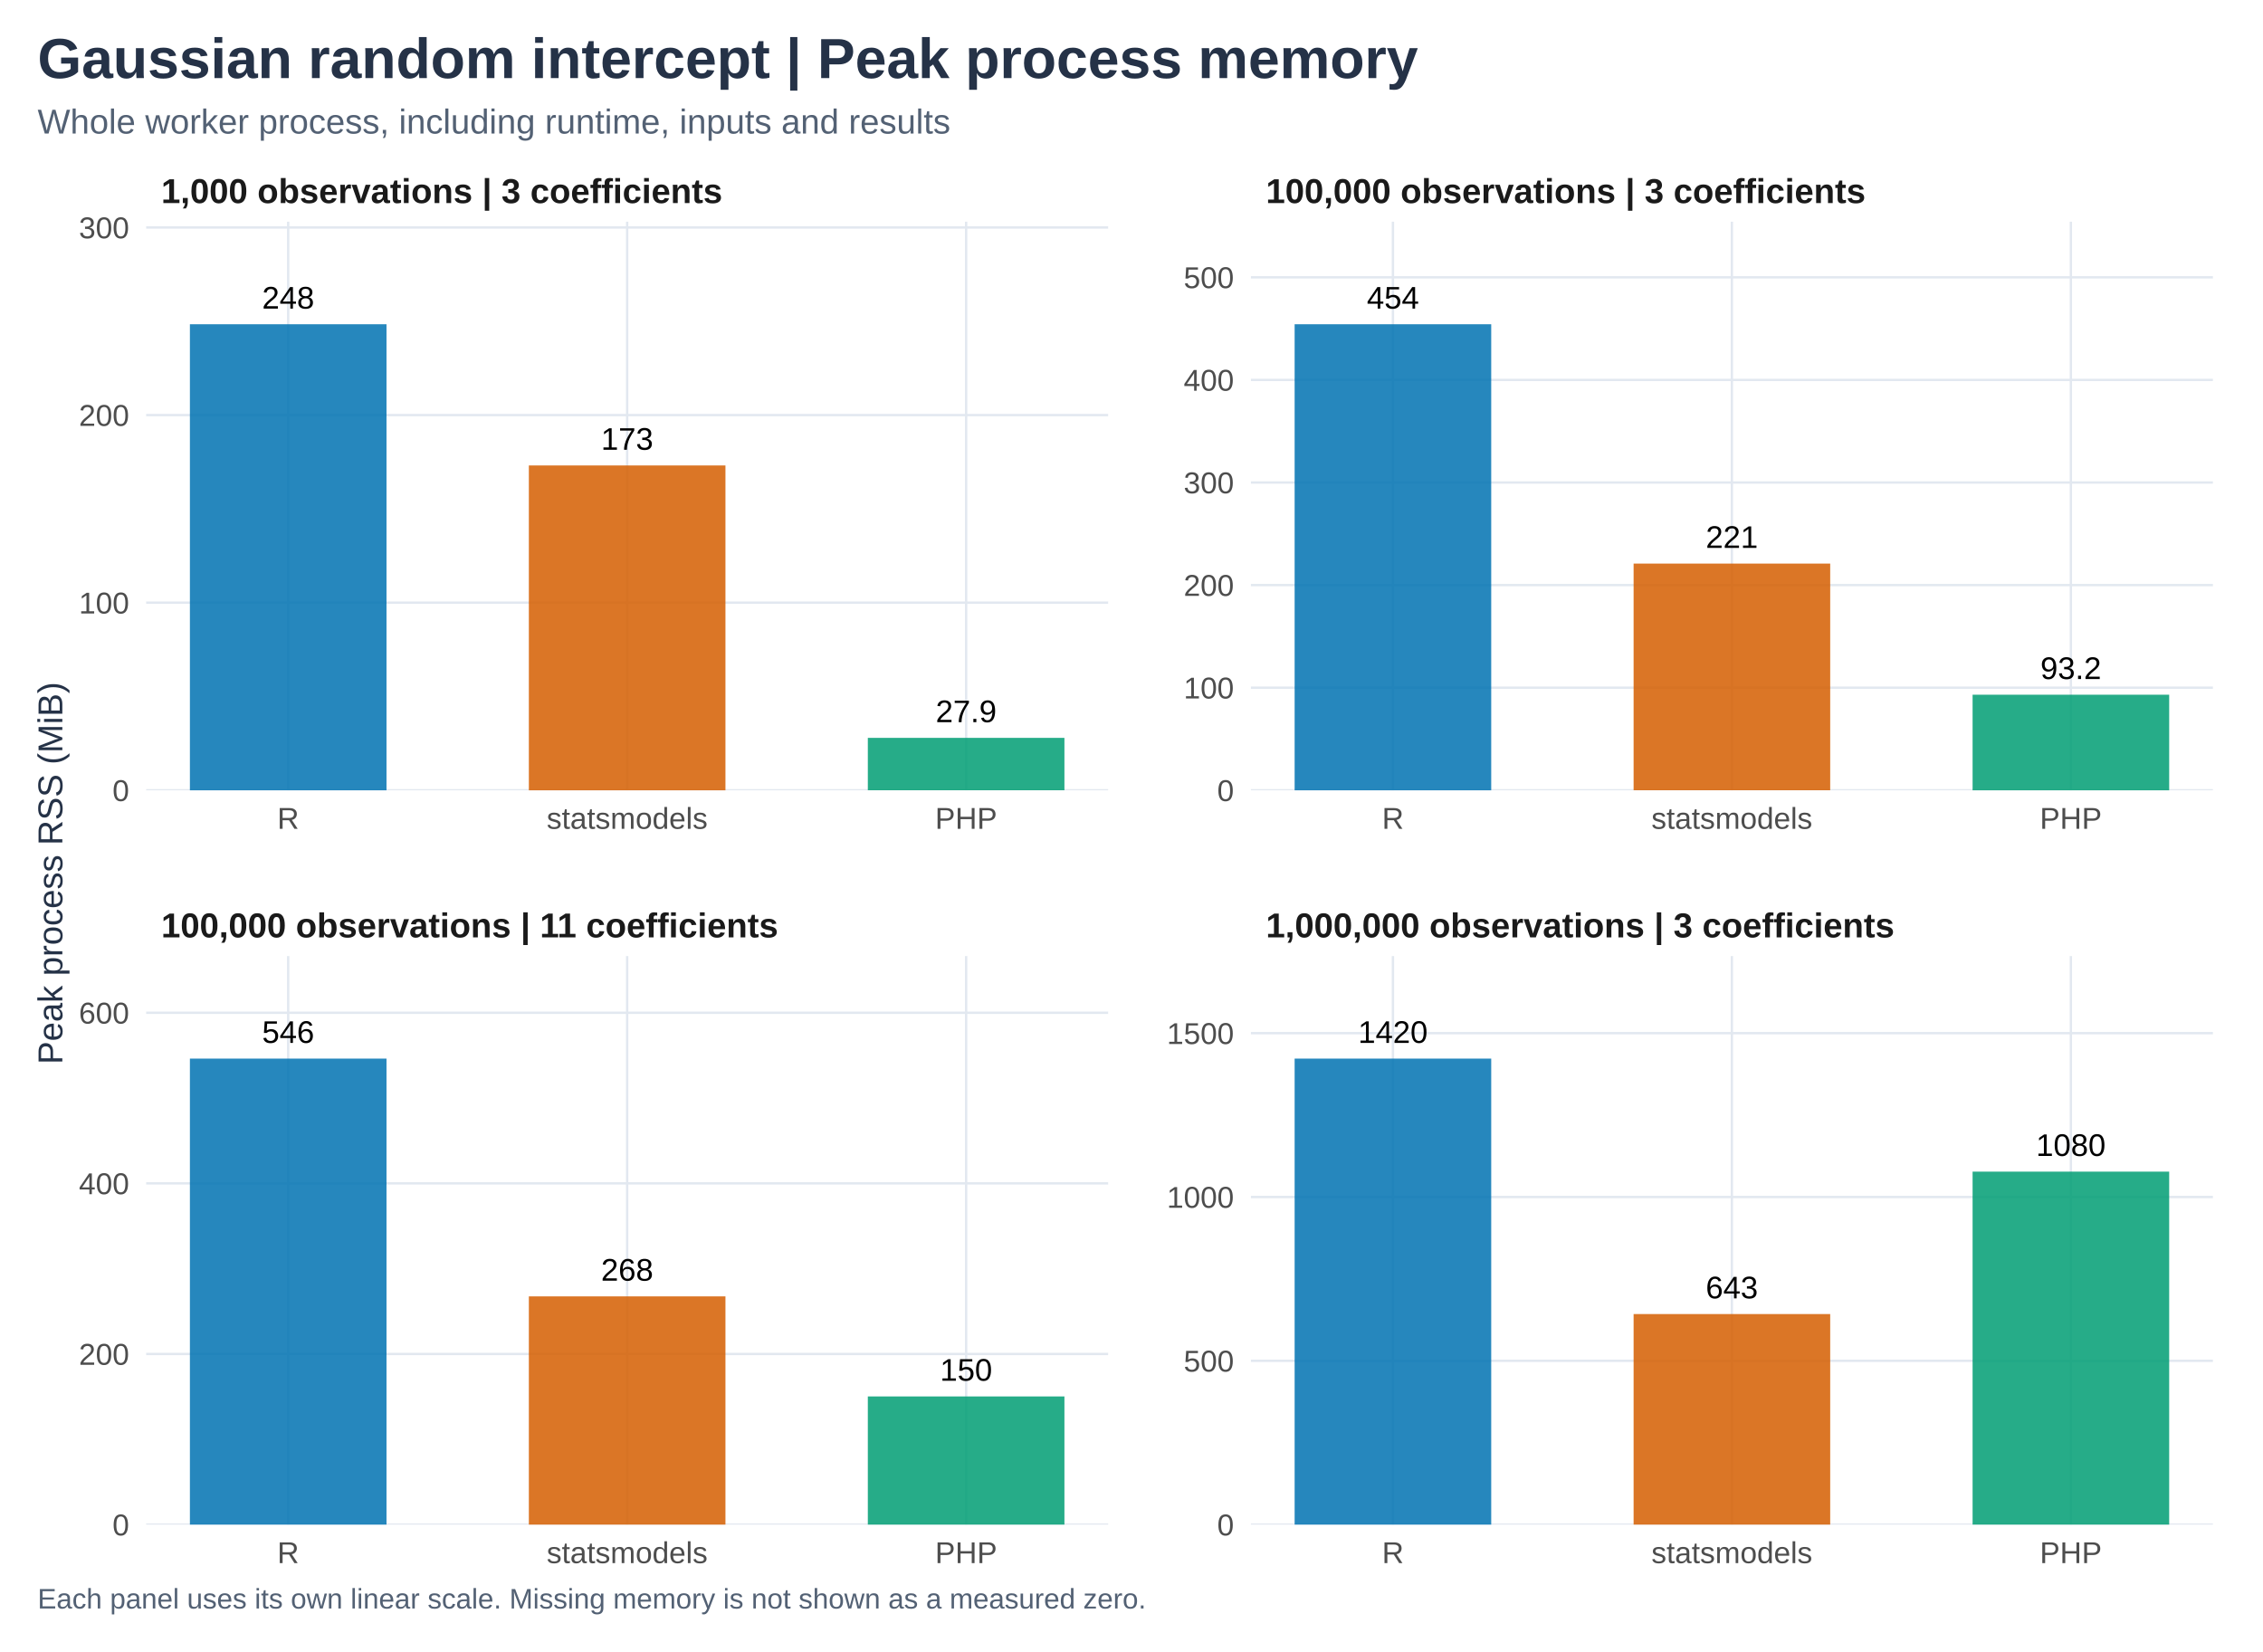
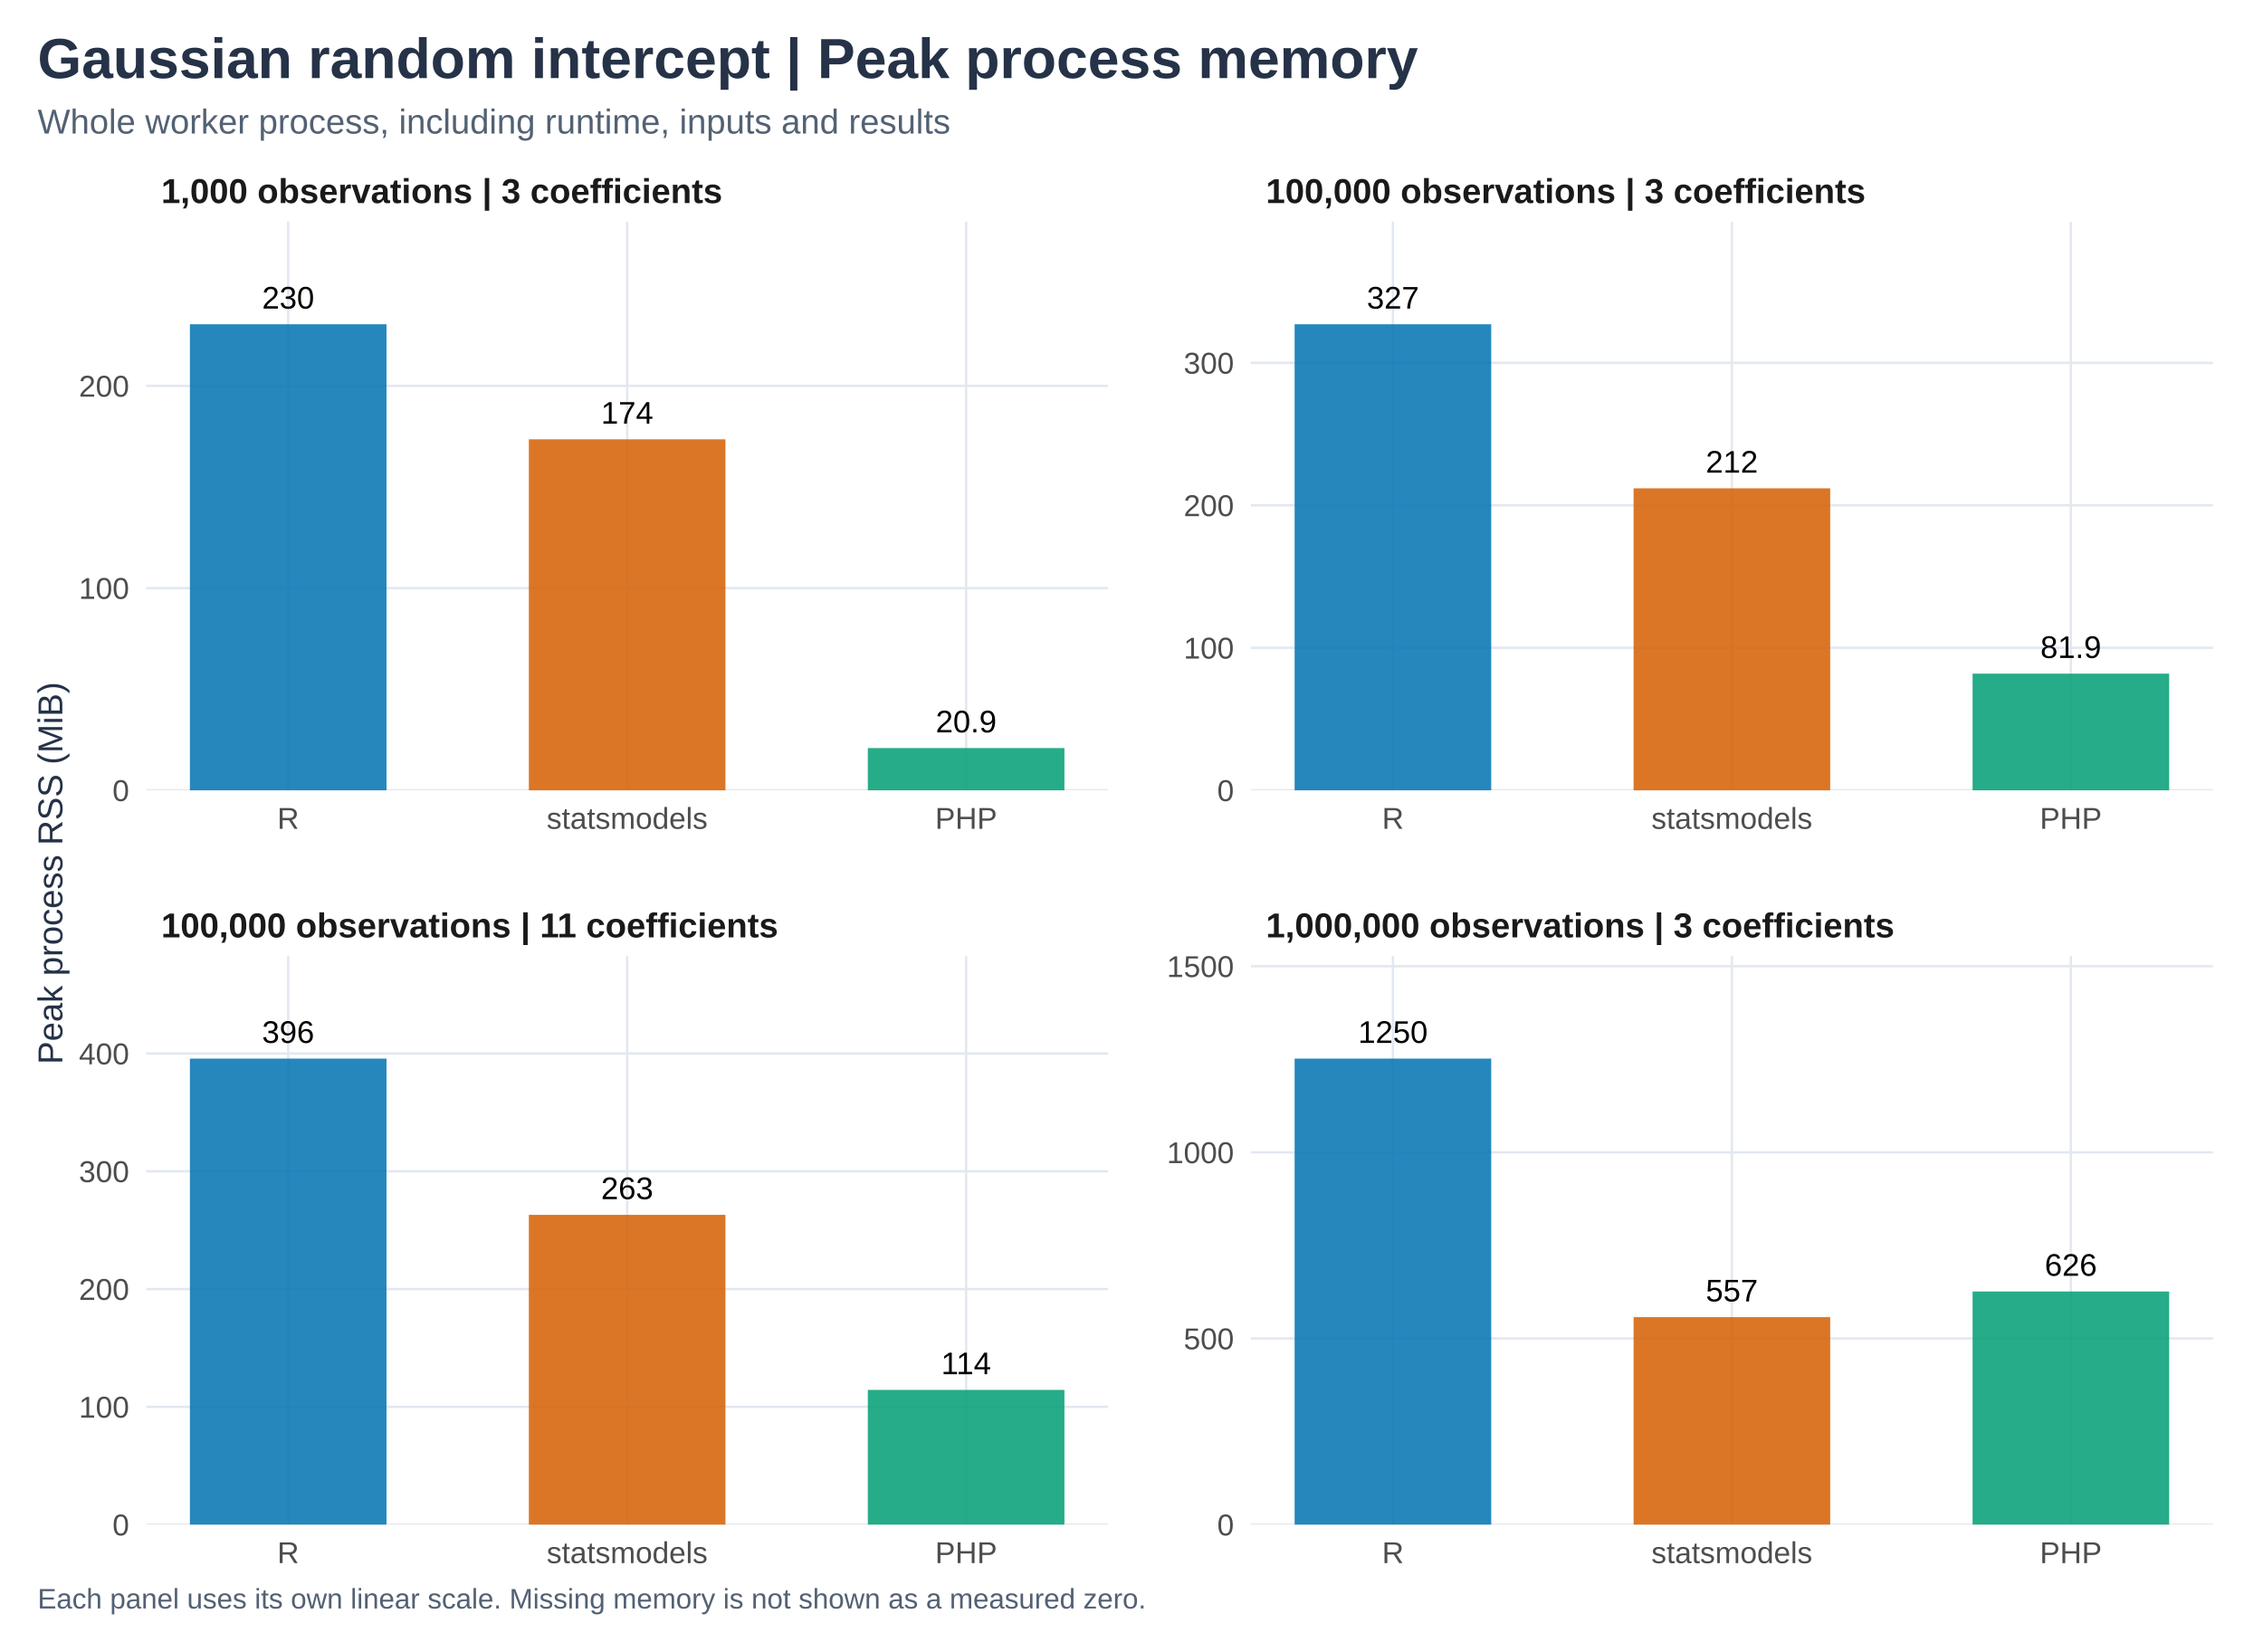
<svg xmlns="http://www.w3.org/2000/svg" width="720.00pt" height="525.60pt" viewBox="0 0 720.00 525.60">
  <g class="svglite">
    <defs>
      <style type="text/css">
    .svglite line, .svglite polyline, .svglite polygon, .svglite path, .svglite rect, .svglite circle {
      fill: none;
      stroke: #000000;
      stroke-linecap: round;
      stroke-linejoin: round;
      stroke-miterlimit: 10.00;
    }
    .svglite text {
      white-space: pre;
    }
    .svglite g.glyphgroup path {
      fill: inherit;
      stroke: none;
    }
  </style>
    </defs>
    <rect width="100%" height="100%" style="stroke: none; fill: #FFFFFF;" />
    <defs>
      <clipPath id="cpMC4wMHw3MjAuMDB8MC4wMHw1MjUuNjA=">
        <rect x="0.00" y="0.00" width="720.00" height="525.60" />
      </clipPath>
    </defs>
    <g clip-path="url(#cpMC4wMHw3MjAuMDB8MC4wMHw1MjUuNjA=)">
      <rect x="0.00" y="-0" width="720.00" height="525.60" style="stroke-width: 1.16; stroke: none; fill: #FFFFFF;" />
    </g>
    <defs>
      <clipPath id="cpNDYuNTB8MzUyLjU4fDcwLjU1fDI1MS40NA==">
        <rect x="46.50" y="70.55" width="306.07" height="180.89" />
      </clipPath>
    </defs>
    <g clip-path="url(#cpNDYuNTB8MzUyLjU4fDcwLjU1fDI1MS40NA==)">
      <polyline points="46.50,251.44 352.58,251.44 " style="stroke-width: 0.75; stroke: #E2E8F0; stroke-linecap: butt;" />
-       <polyline points="46.50,191.75 352.58,191.75 " style="stroke-width: 0.75; stroke: #E2E8F0; stroke-linecap: butt;" />
-       <polyline points="46.50,132.07 352.58,132.07 " style="stroke-width: 0.75; stroke: #E2E8F0; stroke-linecap: butt;" />
-       <polyline points="46.50,72.38 352.58,72.38 " style="stroke-width: 0.75; stroke: #E2E8F0; stroke-linecap: butt;" />
+       <polyline points="46.50,187.11 352.58,187.11 " style="stroke-width: 0.75; stroke: #E2E8F0; stroke-linecap: butt;" />
+       <polyline points="46.50,122.78 352.58,122.78 " style="stroke-width: 0.75; stroke: #E2E8F0; stroke-linecap: butt;" />
      <polyline points="91.69,251.44 91.69,70.55 " style="stroke-width: 0.75; stroke: #E2E8F0; stroke-linecap: butt;" />
      <polyline points="199.54,251.44 199.54,70.55 " style="stroke-width: 0.75; stroke: #E2E8F0; stroke-linecap: butt;" />
      <polyline points="307.39,251.44 307.39,70.55 " style="stroke-width: 0.75; stroke: #E2E8F0; stroke-linecap: butt;" />
      <rect x="60.42" y="103.17" width="62.55" height="148.27" style="stroke-width: 1.16; stroke: none; stroke-linecap: butt; stroke-linejoin: miter; fill: #0072B2; fill-opacity: 0.85;" />
-       <rect x="168.26" y="148.09" width="62.55" height="103.35" style="stroke-width: 1.16; stroke: none; stroke-linecap: butt; stroke-linejoin: miter; fill: #D55E00; fill-opacity: 0.85;" />
-       <rect x="276.11" y="234.76" width="62.55" height="16.67" style="stroke-width: 1.16; stroke: none; stroke-linecap: butt; stroke-linejoin: miter; fill: #009E73; fill-opacity: 0.85;" />
-       <text x="91.69" y="98.18" text-anchor="middle" style="font-size: 9.96px; font-family: &quot;Arial&quot;;" textLength="16.59px" lengthAdjust="spacingAndGlyphs">248</text>
-       <text x="199.54" y="143.10" text-anchor="middle" style="font-size: 9.96px; font-family: &quot;Arial&quot;;" textLength="16.59px" lengthAdjust="spacingAndGlyphs">173</text>
-       <text x="307.39" y="229.77" text-anchor="middle" style="font-size: 9.96px; font-family: &quot;Arial&quot;;" textLength="19.36px" lengthAdjust="spacingAndGlyphs">27.9</text>
+       <rect x="168.26" y="139.78" width="62.55" height="111.66" style="stroke-width: 1.16; stroke: none; stroke-linecap: butt; stroke-linejoin: miter; fill: #D55E00; fill-opacity: 0.85;" />
+       <rect x="276.11" y="238.01" width="62.55" height="13.43" style="stroke-width: 1.16; stroke: none; stroke-linecap: butt; stroke-linejoin: miter; fill: #009E73; fill-opacity: 0.85;" />
+       <text x="91.69" y="98.18" text-anchor="middle" style="font-size: 9.96px; font-family: &quot;Arial&quot;;" textLength="16.59px" lengthAdjust="spacingAndGlyphs">230</text>
+       <text x="199.54" y="134.79" text-anchor="middle" style="font-size: 9.96px; font-family: &quot;Arial&quot;;" textLength="16.59px" lengthAdjust="spacingAndGlyphs">174</text>
+       <text x="307.39" y="233.02" text-anchor="middle" style="font-size: 9.96px; font-family: &quot;Arial&quot;;" textLength="19.36px" lengthAdjust="spacingAndGlyphs">20.9</text>
    </g>
    <g clip-path="url(#cpMC4wMHw3MjAuMDB8MC4wMHw1MjUuNjA=)">
</g>
    <defs>
      <clipPath id="cpNDYuNTB8MzUyLjU4fDMwNC4xOHw0ODUuMDc=">
        <rect x="46.50" y="304.18" width="306.07" height="180.89" />
      </clipPath>
    </defs>
    <g clip-path="url(#cpNDYuNTB8MzUyLjU4fDMwNC4xOHw0ODUuMDc=)">
      <polyline points="46.50,485.07 352.58,485.07 " style="stroke-width: 0.75; stroke: #E2E8F0; stroke-linecap: butt;" />
-       <polyline points="46.50,430.79 352.58,430.79 " style="stroke-width: 0.75; stroke: #E2E8F0; stroke-linecap: butt;" />
-       <polyline points="46.50,376.50 352.58,376.50 " style="stroke-width: 0.75; stroke: #E2E8F0; stroke-linecap: butt;" />
-       <polyline points="46.50,322.22 352.58,322.22 " style="stroke-width: 0.75; stroke: #E2E8F0; stroke-linecap: butt;" />
+       <polyline points="46.50,447.60 352.58,447.60 " style="stroke-width: 0.75; stroke: #E2E8F0; stroke-linecap: butt;" />
+       <polyline points="46.50,410.13 352.58,410.13 " style="stroke-width: 0.75; stroke: #E2E8F0; stroke-linecap: butt;" />
+       <polyline points="46.50,372.66 352.58,372.66 " style="stroke-width: 0.75; stroke: #E2E8F0; stroke-linecap: butt;" />
+       <polyline points="46.50,335.19 352.58,335.19 " style="stroke-width: 0.75; stroke: #E2E8F0; stroke-linecap: butt;" />
      <polyline points="91.69,485.07 91.69,304.18 " style="stroke-width: 0.75; stroke: #E2E8F0; stroke-linecap: butt;" />
      <polyline points="199.54,485.07 199.54,304.18 " style="stroke-width: 0.75; stroke: #E2E8F0; stroke-linecap: butt;" />
      <polyline points="307.39,485.07 307.39,304.18 " style="stroke-width: 0.75; stroke: #E2E8F0; stroke-linecap: butt;" />
      <rect x="60.42" y="336.80" width="62.55" height="148.27" style="stroke-width: 1.16; stroke: none; stroke-linecap: butt; stroke-linejoin: miter; fill: #0072B2; fill-opacity: 0.85;" />
-       <rect x="168.26" y="412.45" width="62.55" height="72.63" style="stroke-width: 1.16; stroke: none; stroke-linecap: butt; stroke-linejoin: miter; fill: #D55E00; fill-opacity: 0.85;" />
-       <rect x="276.11" y="444.28" width="62.55" height="40.79" style="stroke-width: 1.16; stroke: none; stroke-linecap: butt; stroke-linejoin: miter; fill: #009E73; fill-opacity: 0.85;" />
-       <text x="91.69" y="331.81" text-anchor="middle" style="font-size: 9.96px; font-family: &quot;Arial&quot;;" textLength="16.59px" lengthAdjust="spacingAndGlyphs">546</text>
-       <text x="199.54" y="407.46" text-anchor="middle" style="font-size: 9.96px; font-family: &quot;Arial&quot;;" textLength="16.59px" lengthAdjust="spacingAndGlyphs">268</text>
-       <text x="307.39" y="439.29" text-anchor="middle" style="font-size: 9.96px; font-family: &quot;Arial&quot;;" textLength="16.59px" lengthAdjust="spacingAndGlyphs">150</text>
+       <rect x="168.26" y="386.51" width="62.55" height="98.56" style="stroke-width: 1.16; stroke: none; stroke-linecap: butt; stroke-linejoin: miter; fill: #D55E00; fill-opacity: 0.85;" />
+       <rect x="276.11" y="442.21" width="62.55" height="42.87" style="stroke-width: 1.16; stroke: none; stroke-linecap: butt; stroke-linejoin: miter; fill: #009E73; fill-opacity: 0.85;" />
+       <text x="91.69" y="331.81" text-anchor="middle" style="font-size: 9.96px; font-family: &quot;Arial&quot;;" textLength="16.59px" lengthAdjust="spacingAndGlyphs">396</text>
+       <text x="199.54" y="381.52" text-anchor="middle" style="font-size: 9.96px; font-family: &quot;Arial&quot;;" textLength="16.59px" lengthAdjust="spacingAndGlyphs">263</text>
+       <text x="307.39" y="437.22" text-anchor="middle" style="font-size: 9.96px; font-family: &quot;Arial&quot;;" textLength="15.86px" lengthAdjust="spacingAndGlyphs">114</text>
    </g>
    <g clip-path="url(#cpMC4wMHw3MjAuMDB8MC4wMHw1MjUuNjA=)">
</g>
    <defs>
      <clipPath id="cpMzk3Ljk5fDcwNC4wNnw3MC41NXwyNTEuNDQ=">
        <rect x="397.99" y="70.55" width="306.07" height="180.89" />
      </clipPath>
    </defs>
    <g clip-path="url(#cpMzk3Ljk5fDcwNC4wNnw3MC41NXwyNTEuNDQ=)">
      <polyline points="397.99,251.44 704.06,251.44 " style="stroke-width: 0.75; stroke: #E2E8F0; stroke-linecap: butt;" />
-       <polyline points="397.99,218.80 704.06,218.80 " style="stroke-width: 0.75; stroke: #E2E8F0; stroke-linecap: butt;" />
-       <polyline points="397.99,186.16 704.06,186.16 " style="stroke-width: 0.75; stroke: #E2E8F0; stroke-linecap: butt;" />
-       <polyline points="397.99,153.52 704.06,153.52 " style="stroke-width: 0.75; stroke: #E2E8F0; stroke-linecap: butt;" />
-       <polyline points="397.99,120.88 704.06,120.88 " style="stroke-width: 0.75; stroke: #E2E8F0; stroke-linecap: butt;" />
-       <polyline points="397.99,88.24 704.06,88.24 " style="stroke-width: 0.75; stroke: #E2E8F0; stroke-linecap: butt;" />
+       <polyline points="397.99,206.11 704.06,206.11 " style="stroke-width: 0.75; stroke: #E2E8F0; stroke-linecap: butt;" />
+       <polyline points="397.99,160.78 704.06,160.78 " style="stroke-width: 0.75; stroke: #E2E8F0; stroke-linecap: butt;" />
+       <polyline points="397.99,115.45 704.06,115.45 " style="stroke-width: 0.75; stroke: #E2E8F0; stroke-linecap: butt;" />
      <polyline points="443.18,251.44 443.18,70.55 " style="stroke-width: 0.75; stroke: #E2E8F0; stroke-linecap: butt;" />
      <polyline points="551.02,251.44 551.02,70.55 " style="stroke-width: 0.75; stroke: #E2E8F0; stroke-linecap: butt;" />
      <polyline points="658.87,251.44 658.87,70.55 " style="stroke-width: 0.75; stroke: #E2E8F0; stroke-linecap: butt;" />
      <rect x="411.90" y="103.17" width="62.55" height="148.27" style="stroke-width: 1.16; stroke: none; stroke-linecap: butt; stroke-linejoin: miter; fill: #0072B2; fill-opacity: 0.85;" />
-       <rect x="519.75" y="179.31" width="62.55" height="72.12" style="stroke-width: 1.16; stroke: none; stroke-linecap: butt; stroke-linejoin: miter; fill: #D55E00; fill-opacity: 0.85;" />
-       <rect x="627.60" y="221.03" width="62.55" height="30.41" style="stroke-width: 1.16; stroke: none; stroke-linecap: butt; stroke-linejoin: miter; fill: #009E73; fill-opacity: 0.85;" />
-       <text x="443.18" y="98.18" text-anchor="middle" style="font-size: 9.96px; font-family: &quot;Arial&quot;;" textLength="16.59px" lengthAdjust="spacingAndGlyphs">454</text>
-       <text x="551.02" y="174.32" text-anchor="middle" style="font-size: 9.96px; font-family: &quot;Arial&quot;;" textLength="16.59px" lengthAdjust="spacingAndGlyphs">221</text>
-       <text x="658.87" y="216.04" text-anchor="middle" style="font-size: 9.96px; font-family: &quot;Arial&quot;;" textLength="19.36px" lengthAdjust="spacingAndGlyphs">93.2</text>
+       <rect x="519.75" y="155.37" width="62.55" height="96.07" style="stroke-width: 1.16; stroke: none; stroke-linecap: butt; stroke-linejoin: miter; fill: #D55E00; fill-opacity: 0.85;" />
+       <rect x="627.60" y="214.33" width="62.55" height="37.11" style="stroke-width: 1.16; stroke: none; stroke-linecap: butt; stroke-linejoin: miter; fill: #009E73; fill-opacity: 0.85;" />
+       <text x="443.18" y="98.18" text-anchor="middle" style="font-size: 9.96px; font-family: &quot;Arial&quot;;" textLength="16.59px" lengthAdjust="spacingAndGlyphs">327</text>
+       <text x="551.02" y="150.38" text-anchor="middle" style="font-size: 9.96px; font-family: &quot;Arial&quot;;" textLength="16.59px" lengthAdjust="spacingAndGlyphs">212</text>
+       <text x="658.87" y="209.34" text-anchor="middle" style="font-size: 9.96px; font-family: &quot;Arial&quot;;" textLength="19.36px" lengthAdjust="spacingAndGlyphs">81.9</text>
    </g>
    <g clip-path="url(#cpMC4wMHw3MjAuMDB8MC4wMHw1MjUuNjA=)">
</g>
    <defs>
      <clipPath id="cpMzk3Ljk5fDcwNC4wNnwzMDQuMTh8NDg1LjA3">
        <rect x="397.99" y="304.18" width="306.07" height="180.89" />
      </clipPath>
    </defs>
    <g clip-path="url(#cpMzk3Ljk5fDcwNC4wNnwzMDQuMTh8NDg1LjA3)">
      <polyline points="397.99,485.07 704.06,485.07 " style="stroke-width: 0.75; stroke: #E2E8F0; stroke-linecap: butt;" />
-       <polyline points="397.99,432.96 704.06,432.96 " style="stroke-width: 0.75; stroke: #E2E8F0; stroke-linecap: butt;" />
-       <polyline points="397.99,380.84 704.06,380.84 " style="stroke-width: 0.75; stroke: #E2E8F0; stroke-linecap: butt;" />
-       <polyline points="397.99,328.72 704.06,328.72 " style="stroke-width: 0.75; stroke: #E2E8F0; stroke-linecap: butt;" />
+       <polyline points="397.99,425.85 704.06,425.85 " style="stroke-width: 0.75; stroke: #E2E8F0; stroke-linecap: butt;" />
+       <polyline points="397.99,366.64 704.06,366.64 " style="stroke-width: 0.75; stroke: #E2E8F0; stroke-linecap: butt;" />
+       <polyline points="397.99,307.42 704.06,307.42 " style="stroke-width: 0.75; stroke: #E2E8F0; stroke-linecap: butt;" />
      <polyline points="443.18,485.07 443.18,304.18 " style="stroke-width: 0.75; stroke: #E2E8F0; stroke-linecap: butt;" />
      <polyline points="551.02,485.07 551.02,304.18 " style="stroke-width: 0.75; stroke: #E2E8F0; stroke-linecap: butt;" />
      <polyline points="658.87,485.07 658.87,304.18 " style="stroke-width: 0.75; stroke: #E2E8F0; stroke-linecap: butt;" />
      <rect x="411.90" y="336.80" width="62.55" height="148.27" style="stroke-width: 1.16; stroke: none; stroke-linecap: butt; stroke-linejoin: miter; fill: #0072B2; fill-opacity: 0.85;" />
-       <rect x="519.75" y="418.08" width="62.55" height="67.00" style="stroke-width: 1.16; stroke: none; stroke-linecap: butt; stroke-linejoin: miter; fill: #D55E00; fill-opacity: 0.85;" />
-       <rect x="627.60" y="372.77" width="62.55" height="112.30" style="stroke-width: 1.16; stroke: none; stroke-linecap: butt; stroke-linejoin: miter; fill: #009E73; fill-opacity: 0.85;" />
-       <text x="443.18" y="331.81" text-anchor="middle" style="font-size: 9.96px; font-family: &quot;Arial&quot;;" textLength="22.12px" lengthAdjust="spacingAndGlyphs">1420</text>
-       <text x="551.02" y="413.09" text-anchor="middle" style="font-size: 9.96px; font-family: &quot;Arial&quot;;" textLength="16.59px" lengthAdjust="spacingAndGlyphs">643</text>
-       <text x="658.87" y="367.78" text-anchor="middle" style="font-size: 9.96px; font-family: &quot;Arial&quot;;" textLength="22.12px" lengthAdjust="spacingAndGlyphs">1080</text>
+       <rect x="519.75" y="419.05" width="62.55" height="66.02" style="stroke-width: 1.16; stroke: none; stroke-linecap: butt; stroke-linejoin: miter; fill: #D55E00; fill-opacity: 0.85;" />
+       <rect x="627.60" y="410.90" width="62.55" height="74.17" style="stroke-width: 1.16; stroke: none; stroke-linecap: butt; stroke-linejoin: miter; fill: #009E73; fill-opacity: 0.85;" />
+       <text x="443.18" y="331.81" text-anchor="middle" style="font-size: 9.96px; font-family: &quot;Arial&quot;;" textLength="22.12px" lengthAdjust="spacingAndGlyphs">1250</text>
+       <text x="551.02" y="414.06" text-anchor="middle" style="font-size: 9.96px; font-family: &quot;Arial&quot;;" textLength="16.59px" lengthAdjust="spacingAndGlyphs">557</text>
+       <text x="658.87" y="405.91" text-anchor="middle" style="font-size: 9.96px; font-family: &quot;Arial&quot;;" textLength="16.59px" lengthAdjust="spacingAndGlyphs">626</text>
    </g>
    <g clip-path="url(#cpMC4wMHw3MjAuMDB8MC4wMHw1MjUuNjA=)">
</g>
    <defs>
      <clipPath id="cpNDYuNTB8MzUyLjU4fDI4NC40MnwzMDQuMTg=">
        <rect x="46.50" y="284.42" width="306.07" height="19.76" />
      </clipPath>
    </defs>
    <g clip-path="url(#cpNDYuNTB8MzUyLjU4fDI4NC40MnwzMDQuMTg=)">
      <text x="51.29" y="298.24" style="font-size: 11.00px; font-weight: bold;fill: #1A1A1A; font-family: &quot;Arial&quot;;" textLength="196.44px" lengthAdjust="spacingAndGlyphs">100,000 observations | 11 coefficients</text>
    </g>
    <g clip-path="url(#cpMC4wMHw3MjAuMDB8MC4wMHw1MjUuNjA=)">
</g>
    <defs>
      <clipPath id="cpMzk3Ljk5fDcwNC4wNnwyODQuNDJ8MzA0LjE4">
        <rect x="397.99" y="284.42" width="306.07" height="19.76" />
      </clipPath>
    </defs>
    <g clip-path="url(#cpMzk3Ljk5fDcwNC4wNnwyODQuNDJ8MzA0LjE4)">
      <text x="402.77" y="298.24" style="font-size: 11.00px; font-weight: bold;fill: #1A1A1A; font-family: &quot;Arial&quot;;" textLength="200.11px" lengthAdjust="spacingAndGlyphs">1,000,000 observations | 3 coefficients</text>
    </g>
    <g clip-path="url(#cpMC4wMHw3MjAuMDB8MC4wMHw1MjUuNjA=)">
</g>
    <defs>
      <clipPath id="cpNDYuNTB8MzUyLjU4fDUwLjc5fDcwLjU1">
        <rect x="46.50" y="50.79" width="306.07" height="19.76" />
      </clipPath>
    </defs>
    <g clip-path="url(#cpNDYuNTB8MzUyLjU4fDUwLjc5fDcwLjU1)">
      <text x="51.29" y="64.61" style="font-size: 11.00px; font-weight: bold;fill: #1A1A1A; font-family: &quot;Arial&quot;;" textLength="178.67px" lengthAdjust="spacingAndGlyphs">1,000 observations | 3 coefficients</text>
    </g>
    <g clip-path="url(#cpMC4wMHw3MjAuMDB8MC4wMHw1MjUuNjA=)">
</g>
    <defs>
      <clipPath id="cpMzk3Ljk5fDcwNC4wNnw1MC43OXw3MC41NQ==">
        <rect x="397.99" y="50.79" width="306.07" height="19.76" />
      </clipPath>
    </defs>
    <g clip-path="url(#cpMzk3Ljk5fDcwNC4wNnw1MC43OXw3MC41NQ==)">
      <text x="402.77" y="64.61" style="font-size: 11.00px; font-weight: bold;fill: #1A1A1A; font-family: &quot;Arial&quot;;" textLength="190.92px" lengthAdjust="spacingAndGlyphs">100,000 observations | 3 coefficients</text>
    </g>
    <g clip-path="url(#cpMC4wMHw3MjAuMDB8MC4wMHw1MjUuNjA=)">
      <text x="91.69" y="497.32" text-anchor="middle" style="font-size: 9.60px;fill: #4D4D4D; font-family: &quot;Arial&quot;;" textLength="6.92px" lengthAdjust="spacingAndGlyphs">R</text>
      <text x="199.54" y="497.32" text-anchor="middle" style="font-size: 9.60px;fill: #4D4D4D; font-family: &quot;Arial&quot;;" textLength="51.16px" lengthAdjust="spacingAndGlyphs">statsmodels</text>
      <text x="307.39" y="497.32" text-anchor="middle" style="font-size: 9.60px;fill: #4D4D4D; font-family: &quot;Arial&quot;;" textLength="19.73px" lengthAdjust="spacingAndGlyphs">PHP</text>
      <text x="443.18" y="497.32" text-anchor="middle" style="font-size: 9.60px;fill: #4D4D4D; font-family: &quot;Arial&quot;;" textLength="6.92px" lengthAdjust="spacingAndGlyphs">R</text>
      <text x="551.02" y="497.32" text-anchor="middle" style="font-size: 9.60px;fill: #4D4D4D; font-family: &quot;Arial&quot;;" textLength="51.16px" lengthAdjust="spacingAndGlyphs">statsmodels</text>
      <text x="658.87" y="497.32" text-anchor="middle" style="font-size: 9.60px;fill: #4D4D4D; font-family: &quot;Arial&quot;;" textLength="19.73px" lengthAdjust="spacingAndGlyphs">PHP</text>
      <text x="91.69" y="263.69" text-anchor="middle" style="font-size: 9.60px;fill: #4D4D4D; font-family: &quot;Arial&quot;;" textLength="6.92px" lengthAdjust="spacingAndGlyphs">R</text>
      <text x="199.54" y="263.69" text-anchor="middle" style="font-size: 9.60px;fill: #4D4D4D; font-family: &quot;Arial&quot;;" textLength="51.16px" lengthAdjust="spacingAndGlyphs">statsmodels</text>
      <text x="307.39" y="263.69" text-anchor="middle" style="font-size: 9.60px;fill: #4D4D4D; font-family: &quot;Arial&quot;;" textLength="19.73px" lengthAdjust="spacingAndGlyphs">PHP</text>
      <text x="443.18" y="263.69" text-anchor="middle" style="font-size: 9.60px;fill: #4D4D4D; font-family: &quot;Arial&quot;;" textLength="6.92px" lengthAdjust="spacingAndGlyphs">R</text>
      <text x="551.02" y="263.69" text-anchor="middle" style="font-size: 9.60px;fill: #4D4D4D; font-family: &quot;Arial&quot;;" textLength="51.16px" lengthAdjust="spacingAndGlyphs">statsmodels</text>
      <text x="658.87" y="263.69" text-anchor="middle" style="font-size: 9.60px;fill: #4D4D4D; font-family: &quot;Arial&quot;;" textLength="19.73px" lengthAdjust="spacingAndGlyphs">PHP</text>
      <text x="392.61" y="254.87" text-anchor="end" style="font-size: 9.60px;fill: #4D4D4D; font-family: &quot;Arial&quot;;" textLength="5.33px" lengthAdjust="spacingAndGlyphs">0</text>
-       <text x="392.61" y="222.23" text-anchor="end" style="font-size: 9.60px;fill: #4D4D4D; font-family: &quot;Arial&quot;;" textLength="15.98px" lengthAdjust="spacingAndGlyphs">100</text>
-       <text x="392.61" y="189.59" text-anchor="end" style="font-size: 9.60px;fill: #4D4D4D; font-family: &quot;Arial&quot;;" textLength="15.98px" lengthAdjust="spacingAndGlyphs">200</text>
-       <text x="392.61" y="156.95" text-anchor="end" style="font-size: 9.60px;fill: #4D4D4D; font-family: &quot;Arial&quot;;" textLength="15.98px" lengthAdjust="spacingAndGlyphs">300</text>
-       <text x="392.61" y="124.31" text-anchor="end" style="font-size: 9.60px;fill: #4D4D4D; font-family: &quot;Arial&quot;;" textLength="15.98px" lengthAdjust="spacingAndGlyphs">400</text>
-       <text x="392.61" y="91.67" text-anchor="end" style="font-size: 9.60px;fill: #4D4D4D; font-family: &quot;Arial&quot;;" textLength="15.98px" lengthAdjust="spacingAndGlyphs">500</text>
+       <text x="392.61" y="209.54" text-anchor="end" style="font-size: 9.60px;fill: #4D4D4D; font-family: &quot;Arial&quot;;" textLength="15.98px" lengthAdjust="spacingAndGlyphs">100</text>
+       <text x="392.61" y="164.21" text-anchor="end" style="font-size: 9.60px;fill: #4D4D4D; font-family: &quot;Arial&quot;;" textLength="15.98px" lengthAdjust="spacingAndGlyphs">200</text>
+       <text x="392.61" y="118.88" text-anchor="end" style="font-size: 9.60px;fill: #4D4D4D; font-family: &quot;Arial&quot;;" textLength="15.98px" lengthAdjust="spacingAndGlyphs">300</text>
      <text x="392.61" y="488.51" text-anchor="end" style="font-size: 9.60px;fill: #4D4D4D; font-family: &quot;Arial&quot;;" textLength="5.33px" lengthAdjust="spacingAndGlyphs">0</text>
-       <text x="392.61" y="436.39" text-anchor="end" style="font-size: 9.60px;fill: #4D4D4D; font-family: &quot;Arial&quot;;" textLength="15.98px" lengthAdjust="spacingAndGlyphs">500</text>
-       <text x="392.61" y="384.27" text-anchor="end" style="font-size: 9.60px;fill: #4D4D4D; font-family: &quot;Arial&quot;;" textLength="21.31px" lengthAdjust="spacingAndGlyphs">1000</text>
-       <text x="392.61" y="332.16" text-anchor="end" style="font-size: 9.60px;fill: #4D4D4D; font-family: &quot;Arial&quot;;" textLength="21.31px" lengthAdjust="spacingAndGlyphs">1500</text>
+       <text x="392.61" y="429.29" text-anchor="end" style="font-size: 9.60px;fill: #4D4D4D; font-family: &quot;Arial&quot;;" textLength="15.98px" lengthAdjust="spacingAndGlyphs">500</text>
+       <text x="392.61" y="370.07" text-anchor="end" style="font-size: 9.60px;fill: #4D4D4D; font-family: &quot;Arial&quot;;" textLength="21.31px" lengthAdjust="spacingAndGlyphs">1000</text>
+       <text x="392.61" y="310.85" text-anchor="end" style="font-size: 9.60px;fill: #4D4D4D; font-family: &quot;Arial&quot;;" textLength="21.31px" lengthAdjust="spacingAndGlyphs">1500</text>
      <text x="41.12" y="254.87" text-anchor="end" style="font-size: 9.60px;fill: #4D4D4D; font-family: &quot;Arial&quot;;" textLength="5.33px" lengthAdjust="spacingAndGlyphs">0</text>
-       <text x="41.12" y="195.19" text-anchor="end" style="font-size: 9.60px;fill: #4D4D4D; font-family: &quot;Arial&quot;;" textLength="15.98px" lengthAdjust="spacingAndGlyphs">100</text>
-       <text x="41.12" y="135.50" text-anchor="end" style="font-size: 9.60px;fill: #4D4D4D; font-family: &quot;Arial&quot;;" textLength="15.98px" lengthAdjust="spacingAndGlyphs">200</text>
-       <text x="41.12" y="75.82" text-anchor="end" style="font-size: 9.60px;fill: #4D4D4D; font-family: &quot;Arial&quot;;" textLength="15.98px" lengthAdjust="spacingAndGlyphs">300</text>
+       <text x="41.12" y="190.54" text-anchor="end" style="font-size: 9.60px;fill: #4D4D4D; font-family: &quot;Arial&quot;;" textLength="15.98px" lengthAdjust="spacingAndGlyphs">100</text>
+       <text x="41.12" y="126.21" text-anchor="end" style="font-size: 9.60px;fill: #4D4D4D; font-family: &quot;Arial&quot;;" textLength="15.98px" lengthAdjust="spacingAndGlyphs">200</text>
      <text x="41.12" y="488.51" text-anchor="end" style="font-size: 9.60px;fill: #4D4D4D; font-family: &quot;Arial&quot;;" textLength="5.33px" lengthAdjust="spacingAndGlyphs">0</text>
-       <text x="41.12" y="434.22" text-anchor="end" style="font-size: 9.60px;fill: #4D4D4D; font-family: &quot;Arial&quot;;" textLength="15.98px" lengthAdjust="spacingAndGlyphs">200</text>
-       <text x="41.12" y="379.94" text-anchor="end" style="font-size: 9.60px;fill: #4D4D4D; font-family: &quot;Arial&quot;;" textLength="15.98px" lengthAdjust="spacingAndGlyphs">400</text>
-       <text x="41.12" y="325.66" text-anchor="end" style="font-size: 9.60px;fill: #4D4D4D; font-family: &quot;Arial&quot;;" textLength="15.98px" lengthAdjust="spacingAndGlyphs">600</text>
+       <text x="41.12" y="451.04" text-anchor="end" style="font-size: 9.60px;fill: #4D4D4D; font-family: &quot;Arial&quot;;" textLength="15.98px" lengthAdjust="spacingAndGlyphs">100</text>
+       <text x="41.12" y="413.57" text-anchor="end" style="font-size: 9.60px;fill: #4D4D4D; font-family: &quot;Arial&quot;;" textLength="15.98px" lengthAdjust="spacingAndGlyphs">200</text>
+       <text x="41.12" y="376.10" text-anchor="end" style="font-size: 9.60px;fill: #4D4D4D; font-family: &quot;Arial&quot;;" textLength="15.98px" lengthAdjust="spacingAndGlyphs">300</text>
+       <text x="41.12" y="338.63" text-anchor="end" style="font-size: 9.60px;fill: #4D4D4D; font-family: &quot;Arial&quot;;" textLength="15.98px" lengthAdjust="spacingAndGlyphs">400</text>
      <text transform="translate(19.83,277.81) rotate(-90)" text-anchor="middle" style="font-size: 11.00px;fill: #253247; font-family: &quot;Arial&quot;;" textLength="121.69px" lengthAdjust="spacingAndGlyphs">Peak process RSS (MiB)</text>
      <text x="11.96" y="42.49" style="font-size: 11.00px;fill: #536174; font-family: &quot;Arial&quot;;" textLength="290.56px" lengthAdjust="spacingAndGlyphs">Whole worker process, including runtime, inputs and results</text>
      <text x="11.96" y="24.84" style="font-size: 18.00px; font-weight: bold;fill: #253247; font-family: &quot;Arial&quot;;" textLength="439.30px" lengthAdjust="spacingAndGlyphs">Gaussian random intercept | Peak process memory</text>
      <text x="11.96" y="511.76" style="font-size: 9.00px;fill: #536174; font-family: &quot;Arial&quot;;" textLength="352.50px" lengthAdjust="spacingAndGlyphs">Each panel uses its own linear scale. Missing memory is not shown as a measured zero.</text>
    </g>
  </g>
</svg>
